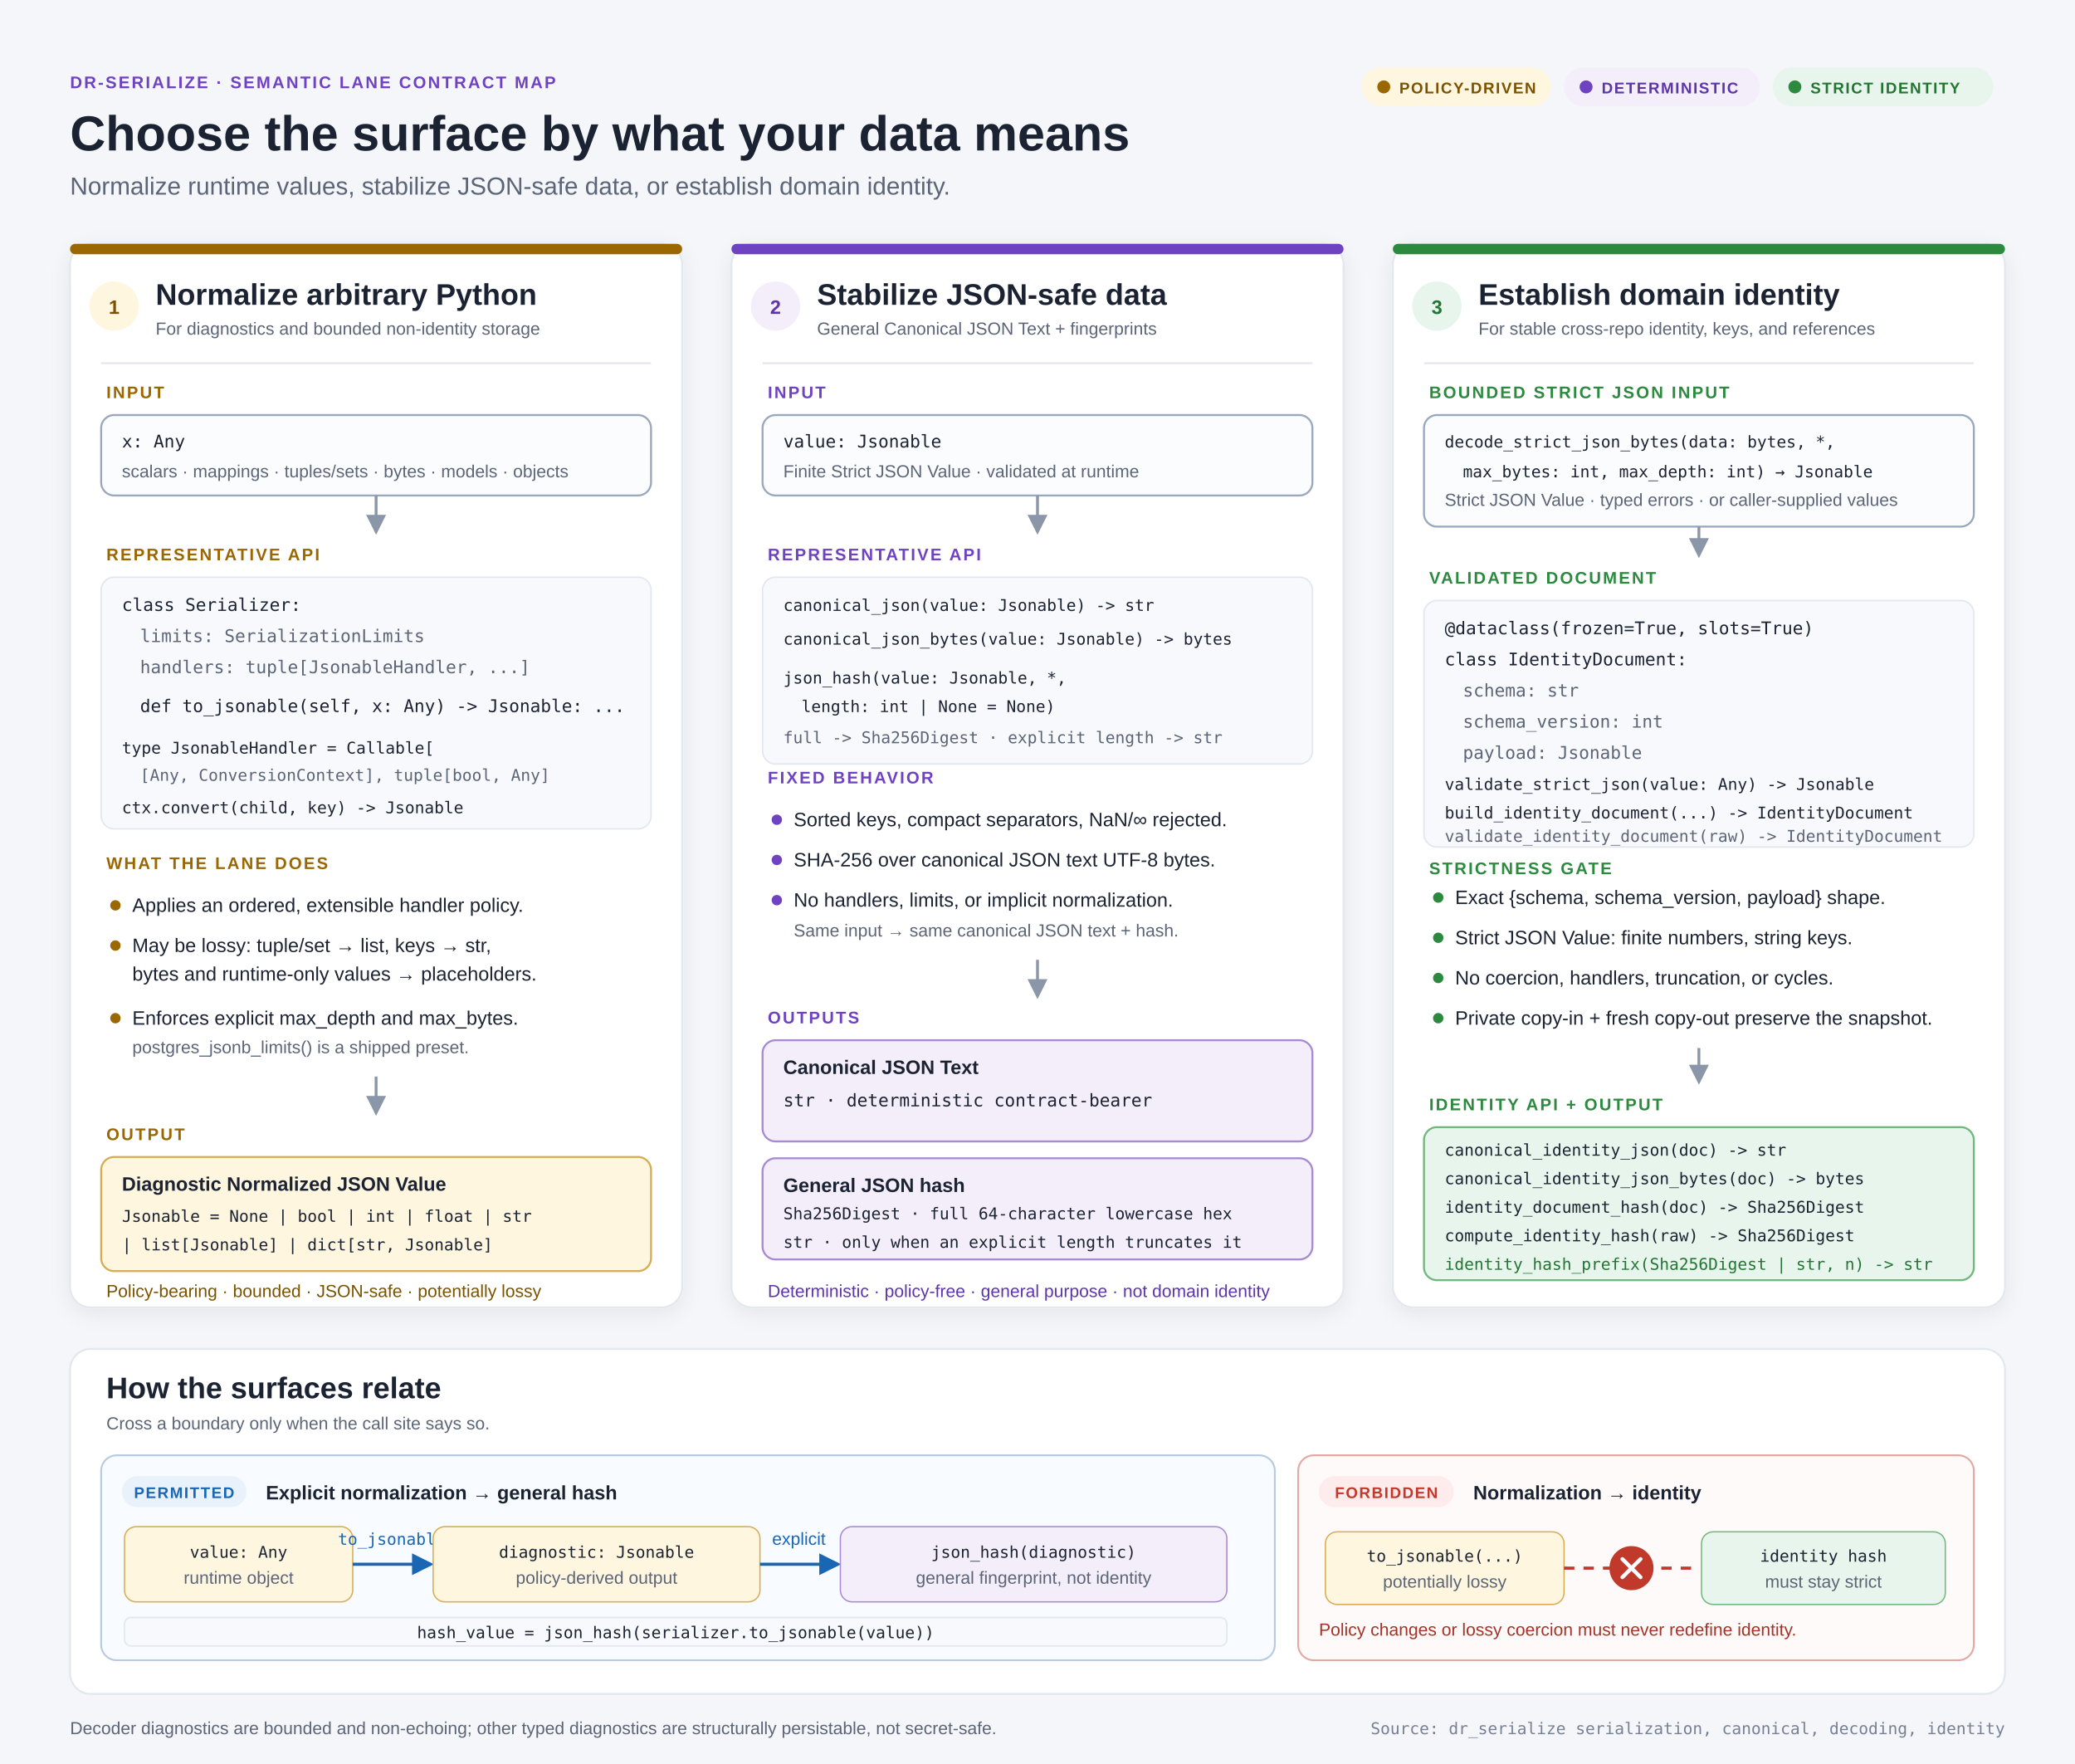
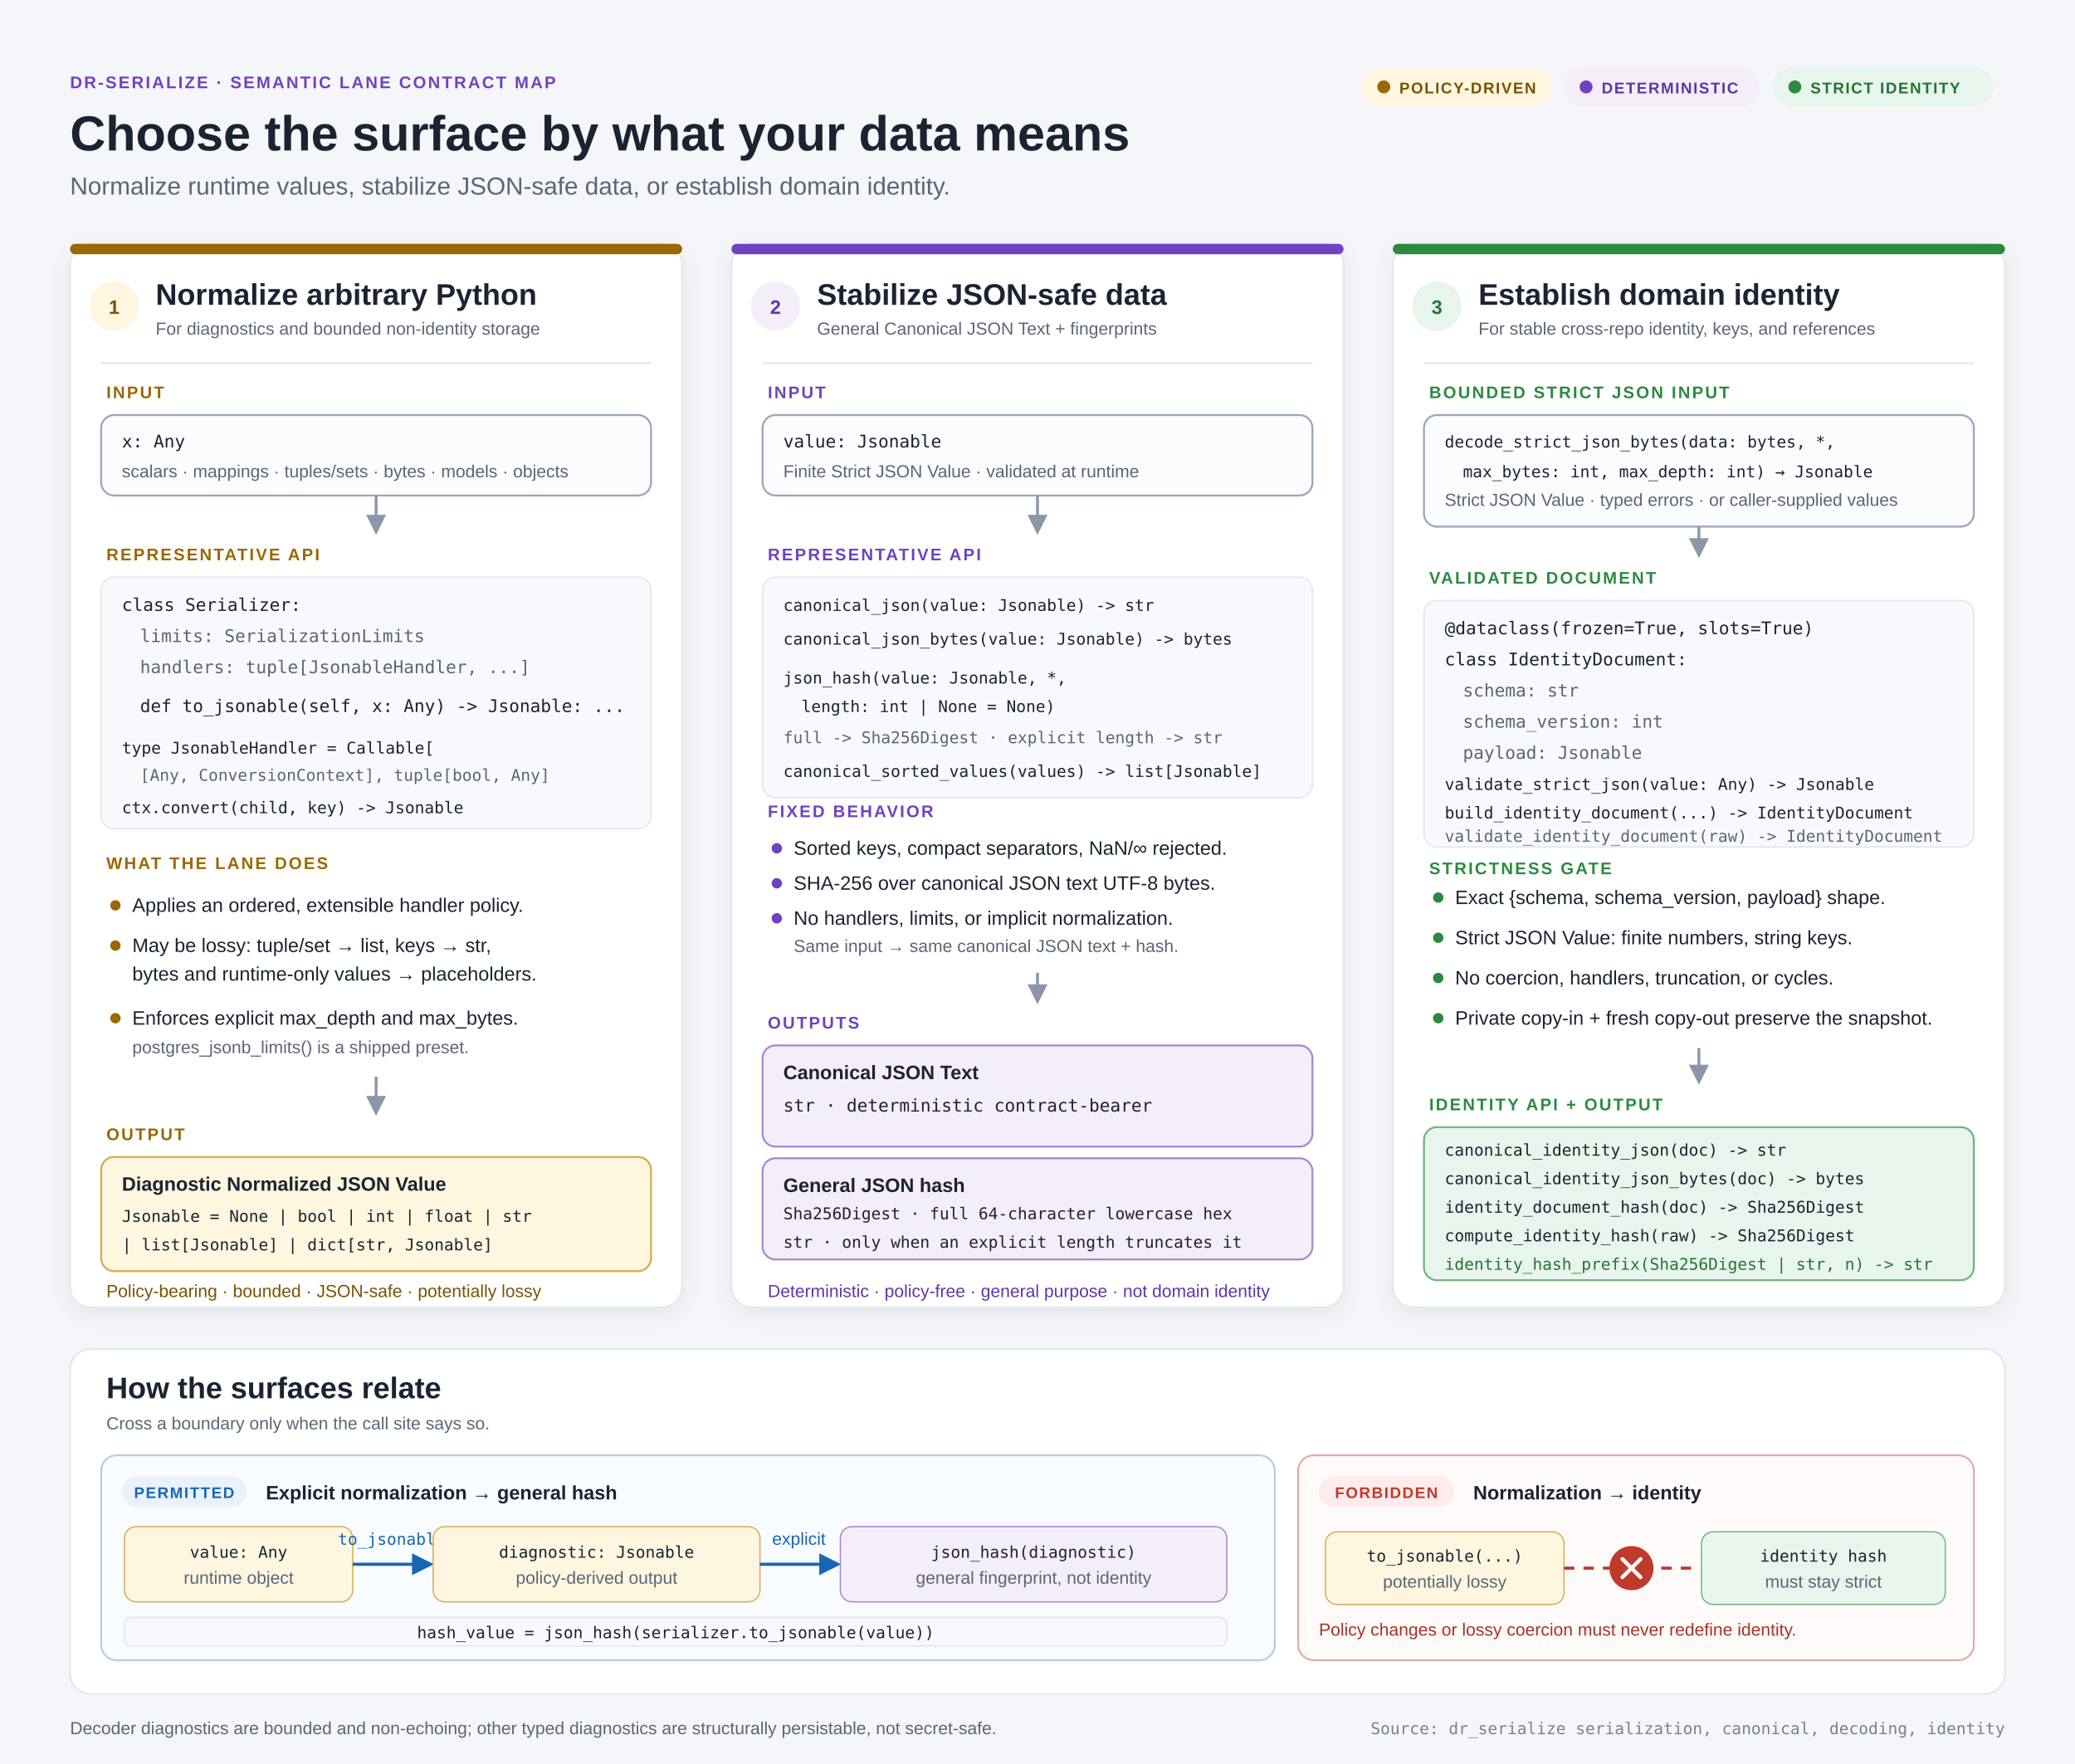
<svg xmlns="http://www.w3.org/2000/svg" viewBox="0 0 1600 1360" role="img" aria-labelledby="title desc">
  <defs>
    <style>
      .sans { font-family: -apple-system, BlinkMacSystemFont, "Segoe UI", Arial, sans-serif; }
      .mono { font-family: ui-monospace, SFMono-Regular, Menlo, Consolas, monospace; }
      .ink { fill: #1b2333; }
      .muted { fill: #5b6577; }
      .quiet { fill: #778195; }
      .label { font-size: 13px; font-weight: 700; letter-spacing: 1.4px; }
      .h1 { font-size: 38px; font-weight: 750; }
      .dek { font-size: 19px; }
      .lane-title { font-size: 23px; font-weight: 750; }
      .section { font-size: 15px; font-weight: 700; }
      .body { font-size: 15px; }
      .small { font-size: 13.5px; }
      .code { font-size: 13.5px; }
      .code-small { font-size: 12.5px; }
      .chip { font-size: 12px; font-weight: 700; letter-spacing: 1px; }
      .card { fill: #ffffff; stroke: #e3e8ef; stroke-width: 1.5; }
      .code-box { fill: #f8f9fc; stroke: #e3e8ef; stroke-width: 1.2; }
      .node { fill: #fbfcfe; stroke: #9aa7bd; stroke-width: 1.5; }
      .soft-blue { fill: #e9f2fb; }
      .soft-purple { fill: #f4eefb; }
      .soft-green { fill: #e8f5ec; }
      .soft-amber { fill: #fff6e0; }
      .soft-red { fill: #fdeceb; }
      .rule { stroke: #e3e8ef; stroke-width: 1.5; }
      .arrow { fill: none; stroke: #8b96a9; stroke-width: 2.2; marker-end: url(#arrow-gray); }
      .arrow-blue { fill: none; stroke: #1866b4; stroke-width: 2.4; marker-end: url(#arrow-blue); }
      .arrow-green { fill: none; stroke: #2b8a3e; stroke-width: 2.4; marker-end: url(#arrow-green); }
      .arrow-red { fill: none; stroke: #c0392b; stroke-width: 2.4; stroke-dasharray: 8 7; }
    </style>
    <marker id="arrow-gray" viewBox="0 0 10 10" refX="8.5" refY="5" markerWidth="7" markerHeight="7" orient="auto-start-reverse">
      <path d="M 0 0 L 10 5 L 0 10 z" fill="#8b96a9" />
    </marker>
    <marker id="arrow-blue" viewBox="0 0 10 10" refX="8.5" refY="5" markerWidth="7" markerHeight="7" orient="auto-start-reverse">
      <path d="M 0 0 L 10 5 L 0 10 z" fill="#1866b4" />
    </marker>
    <marker id="arrow-green" viewBox="0 0 10 10" refX="8.5" refY="5" markerWidth="7" markerHeight="7" orient="auto-start-reverse">
      <path d="M 0 0 L 10 5 L 0 10 z" fill="#2b8a3e" />
    </marker>
    <filter id="shadow" x="-10%" y="-10%" width="120%" height="125%">
      <feDropShadow dx="0" dy="4" stdDeviation="8" flood-color="#1b2333" flood-opacity="0.07" />
    </filter>
  </defs>
  <rect width="1600" height="1360" fill="#f4f6f9" />
  <g class="sans">
    <text x="54" y="68" class="label" fill="#6f42c1">DR-SERIALIZE · SEMANTIC LANE CONTRACT MAP</text>
    <text x="54" y="116" class="h1 ink">Choose the surface by what your data means</text>
    <text x="54" y="150" class="dek muted">Normalize runtime values, stabilize JSON-safe data, or establish domain identity.</text>
    <g transform="translate(1050 52)">
      <rect x="0" y="0" width="146" height="30" rx="15" class="soft-amber" />
      <circle cx="17" cy="15" r="5" fill="#9a6700" />
      <text x="29" y="20" class="chip" fill="#7a5200">POLICY-DRIVEN</text>
      <rect x="156" y="0" width="151" height="30" rx="15" class="soft-purple" />
      <circle cx="173" cy="15" r="5" fill="#6f42c1" />
      <text x="185" y="20" class="chip" fill="#5d35aa">DETERMINISTIC</text>
      <rect x="317" y="0" width="170" height="30" rx="15" class="soft-green" />
      <circle cx="334" cy="15" r="5" fill="#2b8a3e" />
      <text x="346" y="20" class="chip" fill="#247534">STRICT IDENTITY</text>
    </g>
  </g>
  <g transform="translate(54 188)" class="sans">
    <rect width="472" height="820" rx="16" class="card" filter="url(#shadow)" />
    <rect width="472" height="8" rx="4" fill="#9a6700" />
    <circle cx="34" cy="48" r="19" class="soft-amber" />
    <text x="34" y="54" text-anchor="middle" class="section" fill="#7a5200">1</text>
    <text x="66" y="47" class="lane-title ink">Normalize arbitrary Python</text>
    <text x="66" y="70" class="small muted">For diagnostics and bounded non-identity storage</text>
    <line x1="24" y1="92" x2="448" y2="92" class="rule" />
    <text x="28" y="119" class="label" fill="#9a6700">INPUT</text>
    <rect x="24" y="132" width="424" height="62" rx="10" class="node" />
    <text x="40" y="157" class="mono code ink">x: Any</text>
    <text x="40" y="180" class="small muted">scalars · mappings · tuples/sets · bytes · models · objects</text>
    <path d="M236 194 V222" class="arrow" />
    <text x="28" y="244" class="label" fill="#9a6700">REPRESENTATIVE API</text>
    <rect x="24" y="257" width="424" height="194" rx="10" class="code-box" />
    <text x="40" y="283" class="mono code ink">class Serializer:</text>
    <text x="54" y="307" class="mono code muted">limits: SerializationLimits</text>
    <text x="54" y="331" class="mono code muted">handlers: tuple[JsonableHandler, ...]</text>
    <text x="54" y="361" class="mono code ink">def to_jsonable(self, x: Any) -&gt; Jsonable: ...</text>
    <text x="40" y="393" class="mono code-small ink">type JsonableHandler = Callable[</text>
    <text x="54" y="414" class="mono code-small muted">[Any, ConversionContext], tuple[bool, Any]</text>
    <text x="40" y="439" class="mono code-small ink">ctx.convert(child, key) -&gt; Jsonable</text>
    <text x="28" y="482" class="label" fill="#9a6700">WHAT THE LANE DOES</text>
    <circle cx="35" cy="510" r="4" fill="#9a6700" />
    <text x="48" y="515" class="body ink">Applies an ordered, extensible handler policy.</text>
    <circle cx="35" cy="541" r="4" fill="#9a6700" />
    <text x="48" y="546" class="body ink">May be lossy: tuple/set → list, keys → str,</text>
    <text x="48" y="568" class="body ink">bytes and runtime-only values → placeholders.</text>
    <circle cx="35" cy="597" r="4" fill="#9a6700" />
    <text x="48" y="602" class="body ink">Enforces explicit max_depth and max_bytes.</text>
    <text x="48" y="624" class="small muted">postgres_jsonb_limits() is a shipped preset.</text>
    <path d="M236 642 V670" class="arrow" />
    <text x="28" y="691" class="label" fill="#9a6700">OUTPUT</text>
    <rect x="24" y="704" width="424" height="88" rx="10" fill="#fff6e0" stroke="#d6ad55" stroke-width="1.5" />
    <text x="40" y="730" class="section ink">Diagnostic Normalized JSON Value</text>
    <text x="40" y="754" class="mono code-small ink">Jsonable = None | bool | int | float | str</text>
    <text x="40" y="776" class="mono code-small ink">         | list[Jsonable] | dict[str, Jsonable]</text>
    <text x="28" y="812" class="small" fill="#7a5200">Policy-bearing · bounded · JSON-safe · potentially lossy</text>
  </g>
  <g transform="translate(564 188)" class="sans">
    <rect width="472" height="820" rx="16" class="card" filter="url(#shadow)" />
    <rect width="472" height="8" rx="4" fill="#6f42c1" />
    <circle cx="34" cy="48" r="19" class="soft-purple" />
    <text x="34" y="54" text-anchor="middle" class="section" fill="#5d35aa">2</text>
    <text x="66" y="47" class="lane-title ink">Stabilize JSON-safe data</text>
    <text x="66" y="70" class="small muted">General Canonical JSON Text + fingerprints</text>
    <line x1="24" y1="92" x2="448" y2="92" class="rule" />
    <text x="28" y="119" class="label" fill="#6f42c1">INPUT</text>
    <rect x="24" y="132" width="424" height="62" rx="10" class="node" />
    <text x="40" y="157" class="mono code ink">value: Jsonable</text>
    <text x="40" y="180" class="small muted">Finite Strict JSON Value · validated at runtime</text>
    <path d="M236 194 V222" class="arrow" />
    <text x="28" y="244" class="label" fill="#6f42c1">REPRESENTATIVE API</text>
-     <rect x="24" y="257" width="424" height="144" rx="10" class="code-box" />
+     <rect x="24" y="257" width="424" height="170" rx="10" class="code-box" />
    <text x="40" y="283" class="mono code-small ink">canonical_json(value: Jsonable) -&gt; str</text>
    <text x="40" y="309" class="mono code-small ink">canonical_json_bytes(value: Jsonable) -&gt; bytes</text>
    <text x="40" y="339" class="mono code-small ink">json_hash(value: Jsonable, *,</text>
    <text x="54" y="361" class="mono code-small ink">length: int | None = None)</text>
    <text x="40" y="385" class="mono code-small muted">full -&gt; Sha256Digest · explicit length -&gt; str</text>
-     <text x="28" y="416" class="label" fill="#6f42c1">FIXED BEHAVIOR</text>
-     <circle cx="35" cy="444" r="4" fill="#6f42c1" />
-     <text x="48" y="449" class="body ink">Sorted keys, compact separators, NaN/∞ rejected.</text>
-     <circle cx="35" cy="475" r="4" fill="#6f42c1" />
-     <text x="48" y="480" class="body ink">SHA-256 over canonical JSON text UTF-8 bytes.</text>
-     <circle cx="35" cy="506" r="4" fill="#6f42c1" />
-     <text x="48" y="511" class="body ink">No handlers, limits, or implicit normalization.</text>
-     <text x="48" y="534" class="small muted">Same input → same canonical JSON text + hash.</text>
-     <path d="M236 552 V580" class="arrow" />
-     <text x="28" y="601" class="label" fill="#6f42c1">OUTPUTS</text>
-     <rect x="24" y="614" width="424" height="78" rx="10" fill="#f4eefb" stroke="#a78ad3" stroke-width="1.5" />
-     <text x="40" y="640" class="section ink">Canonical JSON Text</text>
-     <text x="40" y="665" class="mono code ink">str  ·  deterministic contract-bearer</text>
+     <text x="40" y="411" class="mono code-small ink">canonical_sorted_values(values) -&gt; list[Jsonable]</text>
+     <text x="28" y="442" class="label" fill="#6f42c1">FIXED BEHAVIOR</text>
+     <circle cx="35" cy="466" r="4" fill="#6f42c1" />
+     <text x="48" y="471" class="body ink">Sorted keys, compact separators, NaN/∞ rejected.</text>
+     <circle cx="35" cy="493" r="4" fill="#6f42c1" />
+     <text x="48" y="498" class="body ink">SHA-256 over canonical JSON text UTF-8 bytes.</text>
+     <circle cx="35" cy="520" r="4" fill="#6f42c1" />
+     <text x="48" y="525" class="body ink">No handlers, limits, or implicit normalization.</text>
+     <text x="48" y="546" class="small muted">Same input → same canonical JSON text + hash.</text>
+     <path d="M236 562 V584" class="arrow" />
+     <text x="28" y="605" class="label" fill="#6f42c1">OUTPUTS</text>
+     <rect x="24" y="618" width="424" height="78" rx="10" fill="#f4eefb" stroke="#a78ad3" stroke-width="1.5" />
+     <text x="40" y="644" class="section ink">Canonical JSON Text</text>
+     <text x="40" y="669" class="mono code ink">str  ·  deterministic contract-bearer</text>
    <rect x="24" y="705" width="424" height="78" rx="10" fill="#f4eefb" stroke="#a78ad3" stroke-width="1.5" />
    <text x="40" y="731" class="section ink">General JSON hash</text>
    <text x="40" y="752" class="mono code-small ink">Sha256Digest  ·  full 64-character lowercase hex</text>
    <text x="40" y="774" class="mono code-small ink">str  ·  only when an explicit length truncates it</text>
    <text x="28" y="812" class="small" fill="#5d35aa">Deterministic · policy-free · general purpose · not domain identity</text>
  </g>
  <g transform="translate(1074 188)" class="sans">
    <rect width="472" height="820" rx="16" class="card" filter="url(#shadow)" />
    <rect width="472" height="8" rx="4" fill="#2b8a3e" />
    <circle cx="34" cy="48" r="19" class="soft-green" />
    <text x="34" y="54" text-anchor="middle" class="section" fill="#247534">3</text>
    <text x="66" y="47" class="lane-title ink">Establish domain identity</text>
    <text x="66" y="70" class="small muted">For stable cross-repo identity, keys, and references</text>
    <line x1="24" y1="92" x2="448" y2="92" class="rule" />
    <text x="28" y="119" class="label" fill="#2b8a3e">BOUNDED STRICT JSON INPUT</text>
    <rect x="24" y="132" width="424" height="86" rx="10" class="node" />
    <text x="40" y="157" class="mono code-small ink">decode_strict_json_bytes(data: bytes, *,</text>
    <text x="54" y="180" class="mono code-small ink">max_bytes: int, max_depth: int) → Jsonable</text>
    <text x="40" y="202" class="small muted">Strict JSON Value · typed errors · or caller-supplied values</text>
    <path d="M236 218 V240" class="arrow" />
    <text x="28" y="262" class="label" fill="#2b8a3e">VALIDATED DOCUMENT</text>
    <rect x="24" y="275" width="424" height="190" rx="10" class="code-box" />
    <text x="40" y="301" class="mono code ink">@dataclass(frozen=True, slots=True)</text>
    <text x="40" y="325" class="mono code ink">class IdentityDocument:</text>
    <text x="54" y="349" class="mono code muted">schema: str</text>
    <text x="54" y="373" class="mono code muted">schema_version: int</text>
    <text x="54" y="397" class="mono code muted">payload: Jsonable</text>
    <text x="40" y="421" class="mono code-small ink">validate_strict_json(value: Any) -&gt; Jsonable</text>
    <text x="40" y="443" class="mono code-small ink">build_identity_document(...) -&gt; IdentityDocument</text>
    <text x="40" y="461" class="mono code-small muted">validate_identity_document(raw) -&gt; IdentityDocument</text>
    <text x="28" y="486" class="label" fill="#2b8a3e">STRICTNESS GATE</text>
    <circle cx="35" cy="504" r="4" fill="#2b8a3e" />
    <text x="48" y="509" class="body ink">Exact {schema, schema_version, payload} shape.</text>
    <circle cx="35" cy="535" r="4" fill="#2b8a3e" />
    <text x="48" y="540" class="body ink">Strict JSON Value: finite numbers, string keys.</text>
    <circle cx="35" cy="566" r="4" fill="#2b8a3e" />
    <text x="48" y="571" class="body ink">No coercion, handlers, truncation, or cycles.</text>
    <circle cx="35" cy="597" r="4" fill="#2b8a3e" />
    <text x="48" y="602" class="body ink">Private copy-in + fresh copy-out preserve the snapshot.</text>
    <path d="M236 620 V646" class="arrow" />
    <text x="28" y="668" class="label" fill="#2b8a3e">IDENTITY API + OUTPUT</text>
    <rect x="24" y="681" width="424" height="118" rx="10" fill="#e8f5ec" stroke="#72b77e" stroke-width="1.5" />
    <text x="40" y="703" class="mono code-small ink">canonical_identity_json(doc) -&gt; str</text>
    <text x="40" y="725" class="mono code-small ink">canonical_identity_json_bytes(doc) -&gt; bytes</text>
    <text x="40" y="747" class="mono code-small ink">identity_document_hash(doc) -&gt; Sha256Digest</text>
    <text x="40" y="769" class="mono code-small ink">compute_identity_hash(raw) -&gt; Sha256Digest</text>
    <text x="40" y="791" class="mono code-small" fill="#247534">identity_hash_prefix(Sha256Digest | str, n) -&gt; str</text>
  </g>
  <g transform="translate(54 1040)" class="sans">
    <rect width="1492" height="266" rx="16" class="card" />
    <text x="28" y="38" class="lane-title ink">How the surfaces relate</text>
    <text x="28" y="62" class="small muted">Cross a boundary only when the call site says so.</text>
    <rect x="24" y="82" width="905" height="158" rx="12" fill="#f8fbff" stroke="#b8cbe1" stroke-width="1.4" />
    <rect x="40" y="98" width="96" height="24" rx="12" class="soft-blue" />
    <text x="88" y="115" text-anchor="middle" class="chip" fill="#1866b4">PERMITTED</text>
    <text x="151" y="116" class="section ink">Explicit normalization → general hash</text>
    <rect x="42" y="137" width="176" height="58" rx="9" class="soft-amber" stroke="#d6ad55" />
    <text x="130" y="161" text-anchor="middle" class="mono code-small ink">value: Any</text>
    <text x="130" y="181" text-anchor="middle" class="small muted">runtime object</text>
    <path d="M218 166 H278" class="arrow-blue" />
    <text x="248" y="151" text-anchor="middle" class="mono code-small" fill="#1866b4">to_jsonable</text>
    <rect x="280" y="137" width="252" height="58" rx="9" class="soft-amber" stroke="#d6ad55" />
    <text x="406" y="161" text-anchor="middle" class="mono code-small ink">diagnostic: Jsonable</text>
    <text x="406" y="181" text-anchor="middle" class="small muted">policy-derived output</text>
    <path d="M532 166 H592" class="arrow-blue" />
    <text x="562" y="151" text-anchor="middle" class="small" fill="#1866b4">explicit</text>
    <rect x="594" y="137" width="298" height="58" rx="9" class="soft-purple" stroke="#a78ad3" />
    <text x="743" y="161" text-anchor="middle" class="mono code-small ink">json_hash(diagnostic)</text>
    <text x="743" y="181" text-anchor="middle" class="small muted">general fingerprint, not identity</text>
    <rect x="42" y="207" width="850" height="22" rx="5" class="code-box" />
    <text x="467" y="223" text-anchor="middle" class="mono code-small ink">hash_value = json_hash(serializer.to_jsonable(value))</text>
    <rect x="947" y="82" width="521" height="158" rx="12" fill="#fffafa" stroke="#e3aaa4" stroke-width="1.4" />
    <rect x="963" y="98" width="104" height="24" rx="12" class="soft-red" />
    <text x="1015" y="115" text-anchor="middle" class="chip" fill="#c0392b">FORBIDDEN</text>
    <text x="1082" y="116" class="section ink">Normalization → identity</text>
    <rect x="968" y="141" width="184" height="56" rx="9" class="soft-amber" stroke="#d6ad55" />
    <text x="1060" y="164" text-anchor="middle" class="mono code-small ink">to_jsonable(...)</text>
    <text x="1060" y="184" text-anchor="middle" class="small muted">potentially lossy</text>
    <path d="M1152 169 H1256" class="arrow-red" />
    <circle cx="1204" cy="169" r="17" fill="#c0392b" />
    <path d="M1197 162 L1211 176 M1211 162 L1197 176" stroke="#ffffff" stroke-width="3" stroke-linecap="round" />
    <rect x="1258" y="141" width="188" height="56" rx="9" class="soft-green" stroke="#72b77e" />
    <text x="1352" y="164" text-anchor="middle" class="mono code-small ink">identity hash</text>
    <text x="1352" y="184" text-anchor="middle" class="small muted">must stay strict</text>
    <text x="963" y="221" class="small" fill="#a63227">Policy changes or lossy coercion must never redefine identity.</text>
  </g>
  <g class="sans">
    <text x="54" y="1337" class="small muted">Decoder diagnostics are bounded and non-echoing; other typed diagnostics are structurally persistable, not secret-safe.</text>
    <text x="1546" y="1337" text-anchor="end" class="mono code-small quiet">Source: dr_serialize serialization, canonical, decoding, identity</text>
  </g>
</svg>
